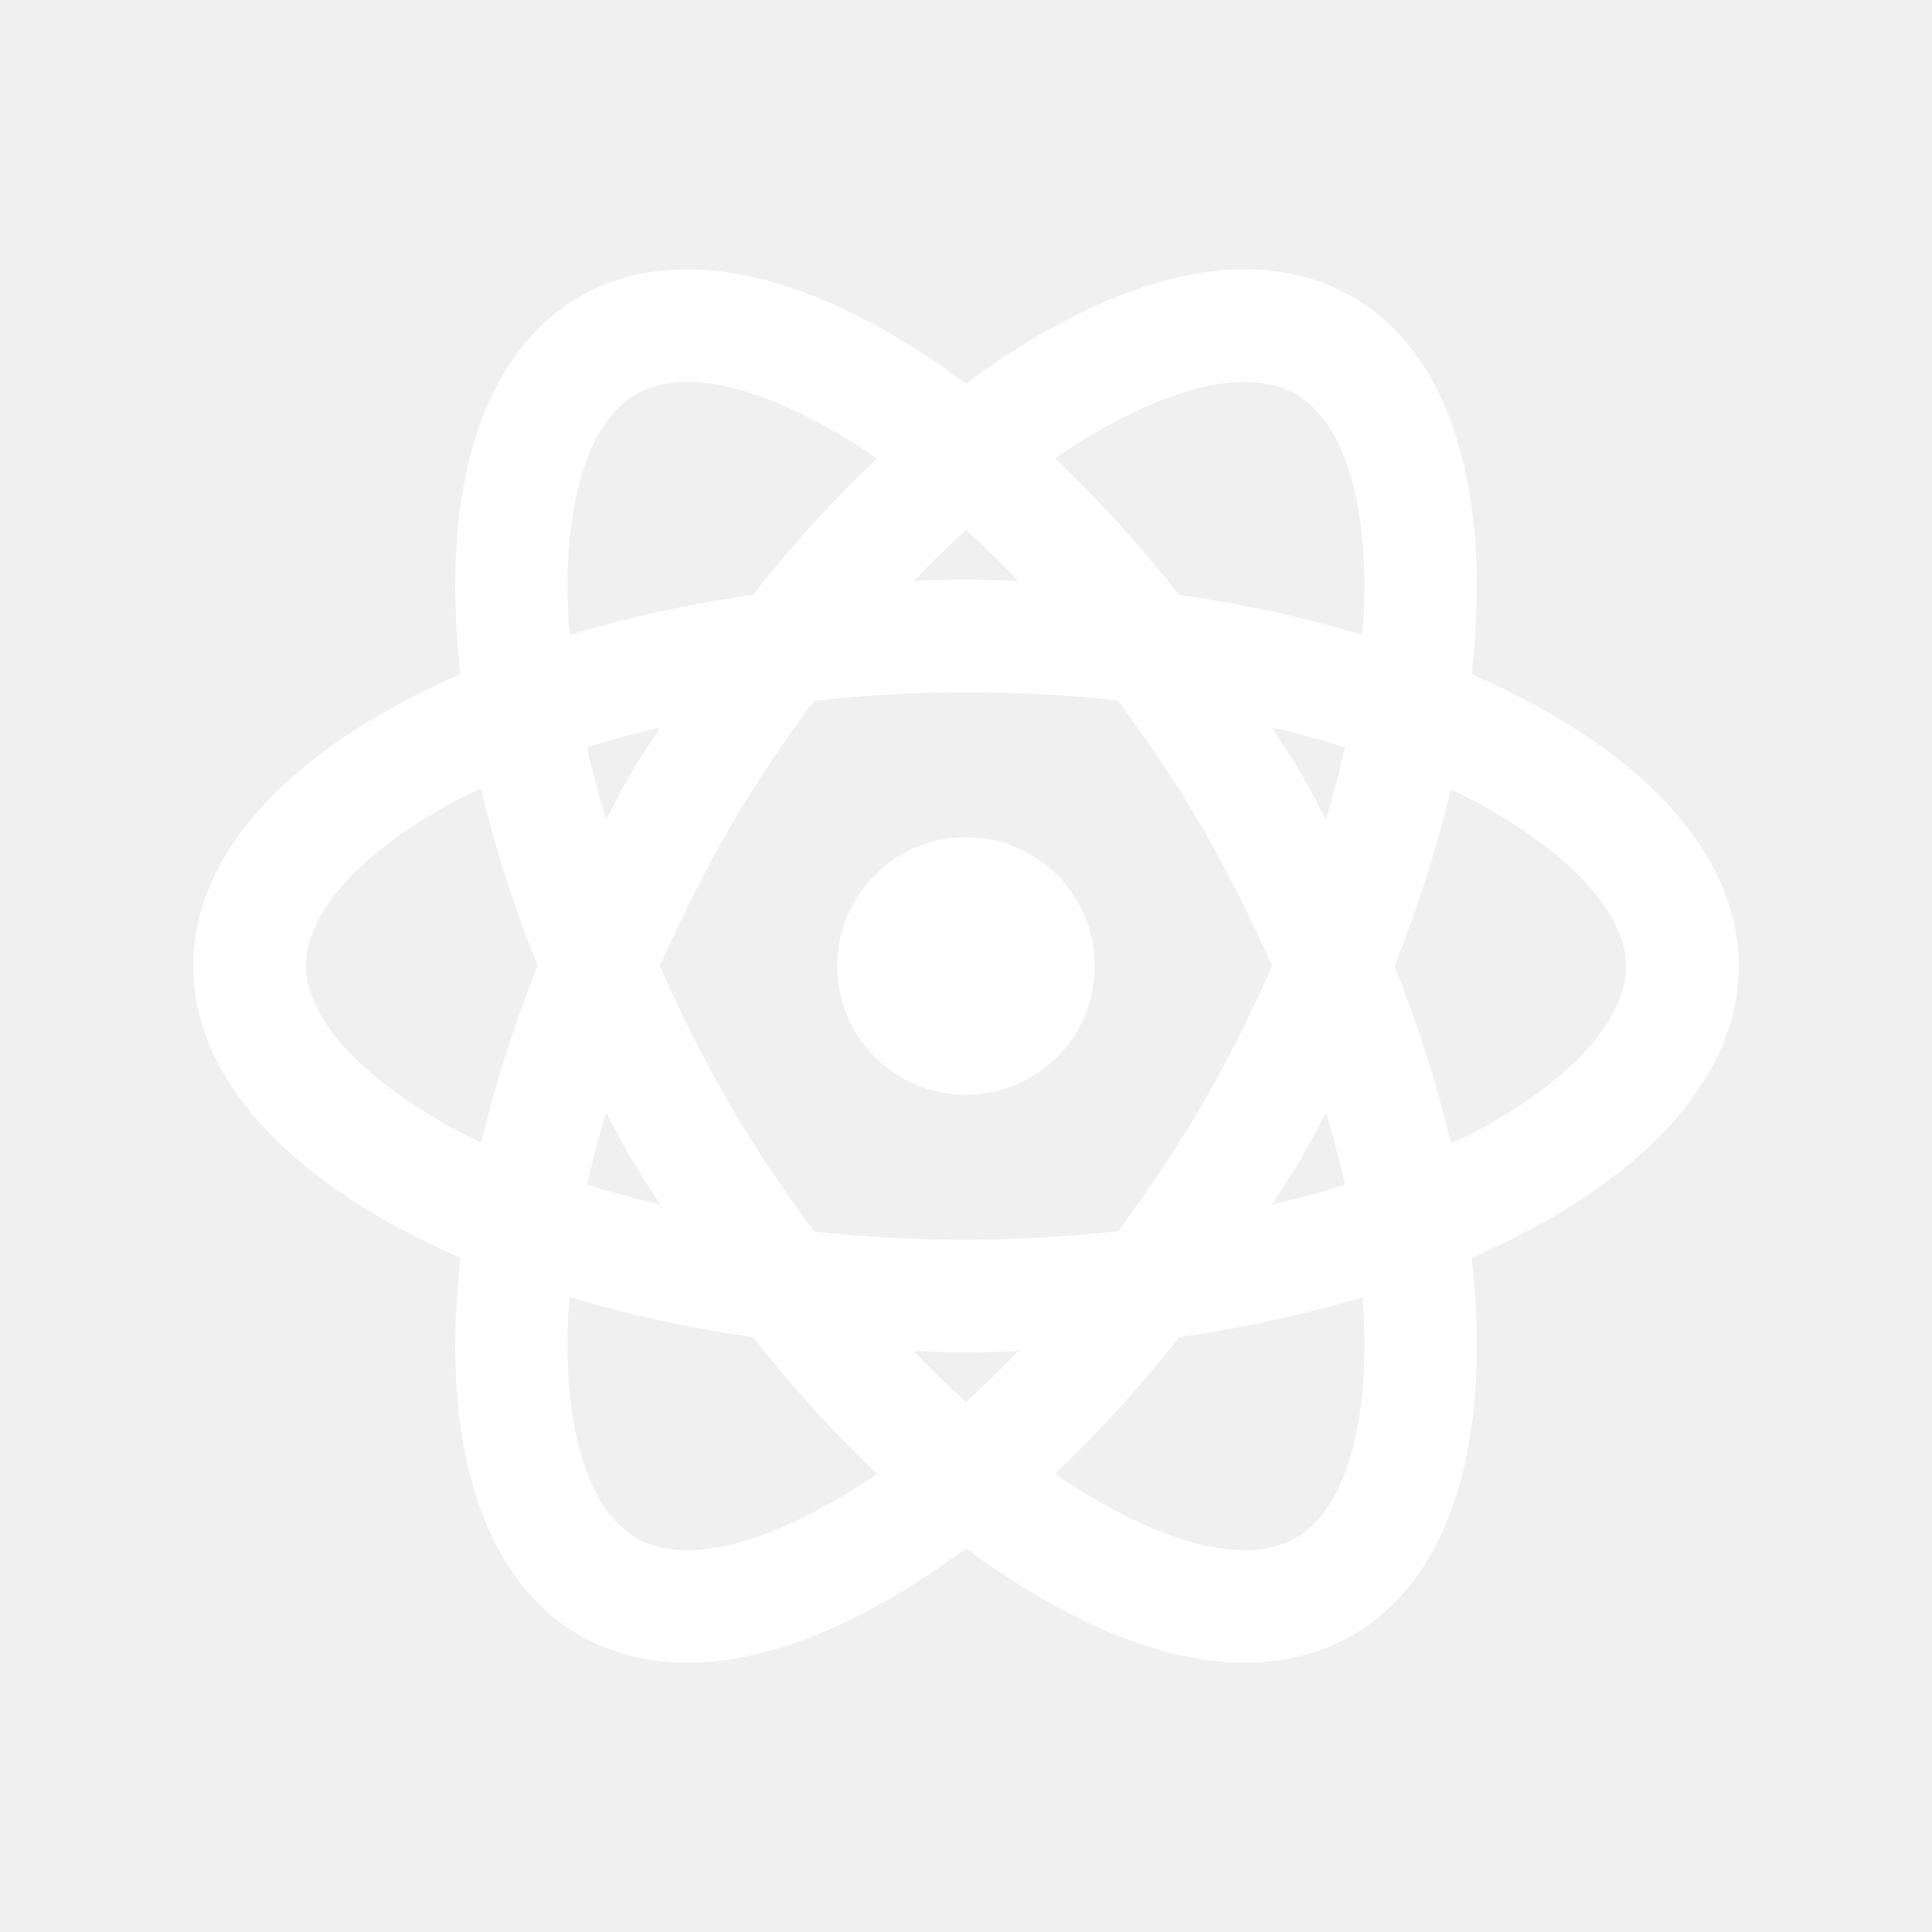
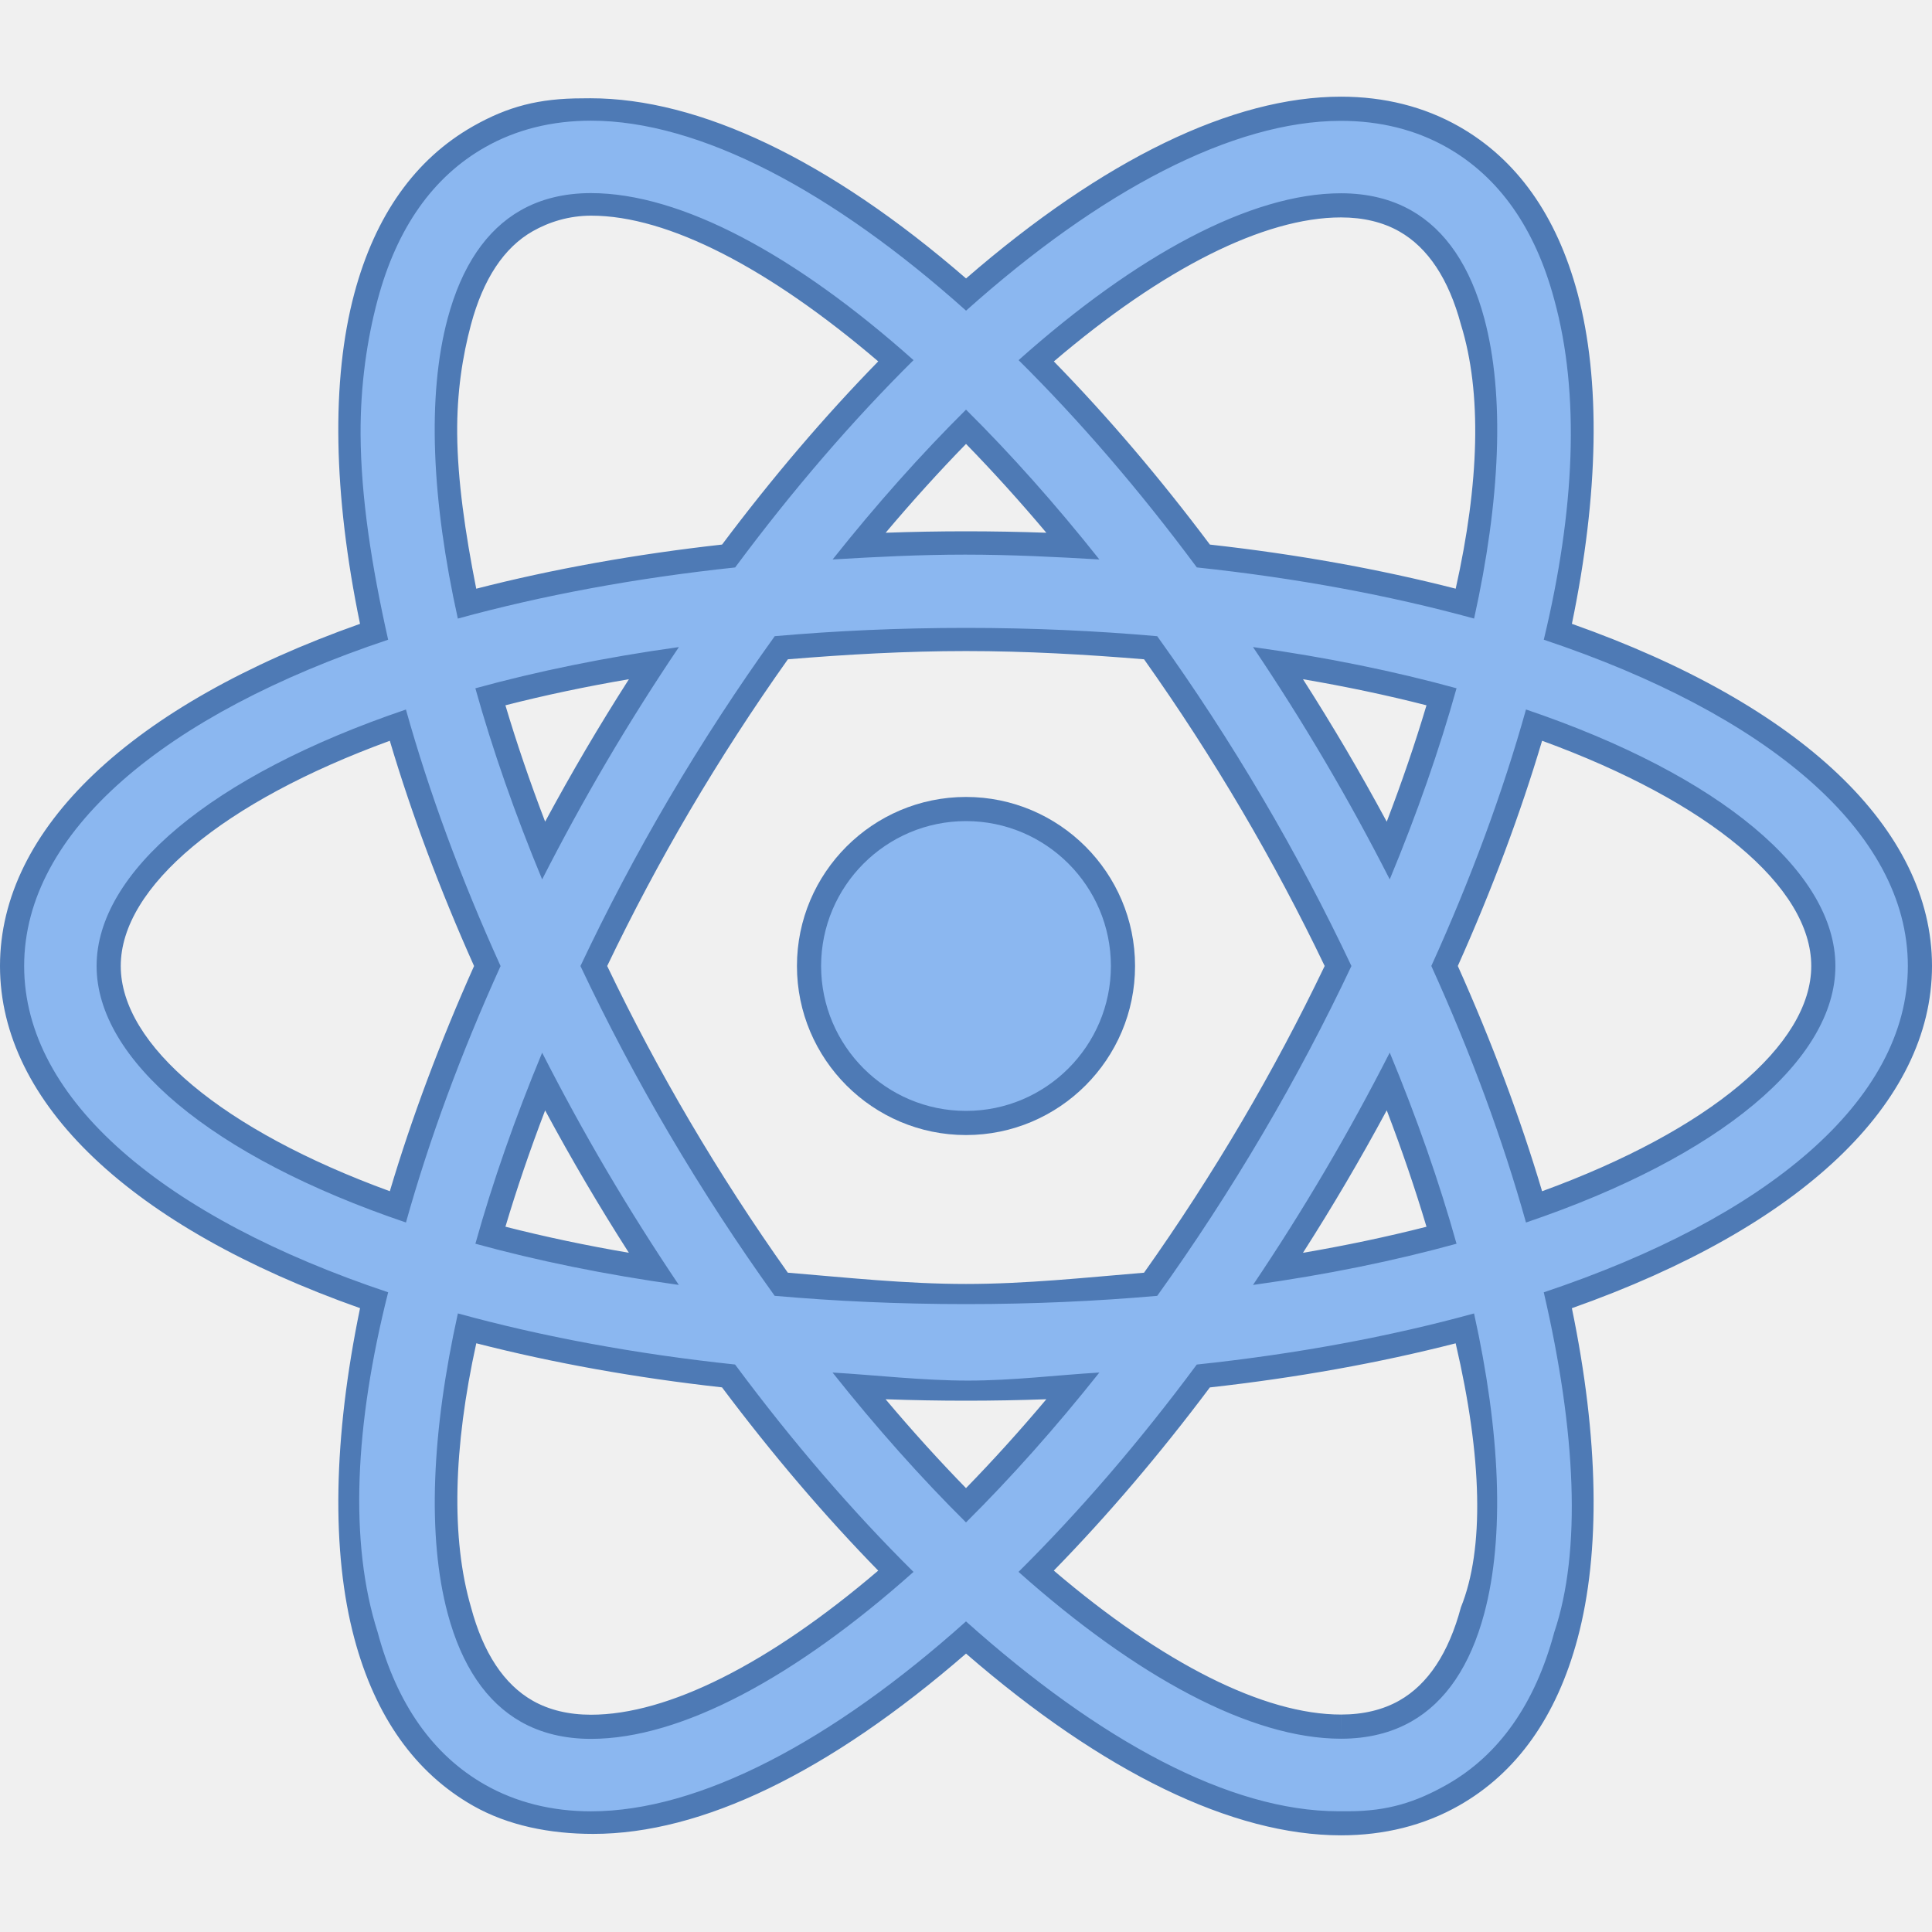
- <svg xmlns="http://www.w3.org/2000/svg" viewBox="0,0,256,256" width="90px" height="90px" fill-rule="nonzero">
-   <g fill="#ffffff" fill-rule="nonzero" stroke="none" stroke-width="1" stroke-linecap="butt" stroke-linejoin="miter" stroke-miterlimit="10" stroke-dasharray="" stroke-dashoffset="0" font-family="none" font-weight="none" font-size="none" text-anchor="none" style="mix-blend-mode: normal">
-     <g transform="scale(8.53333,8.53333)">
-       <path d="M10.68,4.182c-0.611,0 -1.178,0.137 -1.68,0.426c-1.569,0.906 -2.166,3.113 -1.85,5.861c-2.538,1.1 -4.15,2.72 -4.15,4.531c0,1.811 1.613,3.431 4.15,4.531c-0.316,2.748 0.281,4.956 1.85,5.861c0.501,0.289 1.068,0.426 1.68,0.426c1.303,0 2.808,-0.654 4.32,-1.775c1.512,1.122 3.02,1.775 4.322,1.775c0.611,0 1.178,-0.137 1.68,-0.426c1.569,-0.906 2.166,-3.113 1.85,-5.861c2.537,-1.1 4.148,-2.72 4.148,-4.531c0,-1.811 -1.613,-3.431 -4.15,-4.531c0.316,-2.748 -0.281,-4.956 -1.85,-5.861c-0.501,-0.29 -1.068,-0.426 -1.68,-0.426c-1.303,0 -2.808,0.654 -4.32,1.775c-1.512,-1.122 -3.018,-1.775 -4.32,-1.775zM10.68,5.932c0.782,0 1.815,0.416 2.938,1.186c-0.66,0.623 -1.306,1.331 -1.928,2.119c-1.008,0.145 -1.959,0.355 -2.84,0.619c-0.005,-0.061 -0.016,-0.125 -0.02,-0.186c-0.107,-1.78 0.284,-3.107 1.045,-3.547c0.225,-0.13 0.488,-0.191 0.805,-0.191zM19.32,5.932c0.316,0 0.58,0.061 0.805,0.191c0.761,0.439 1.152,1.767 1.045,3.547c-0.004,0.06 -0.015,0.124 -0.02,0.186c-0.881,-0.264 -1.833,-0.475 -2.842,-0.619c-0.622,-0.788 -1.266,-1.497 -1.926,-2.119c1.122,-0.77 2.156,-1.186 2.938,-1.186zM15,8.229c0.271,0.247 0.54,0.508 0.812,0.793c-0.27,-0.009 -0.538,-0.021 -0.812,-0.021c-0.274,0 -0.541,0.012 -0.811,0.021c0.272,-0.285 0.54,-0.546 0.811,-0.793zM15,10.75c0.829,0 1.614,0.046 2.359,0.127c0.454,0.618 0.902,1.271 1.322,1.998c0.402,0.697 0.758,1.41 1.072,2.125c-0.314,0.715 -0.67,1.429 -1.072,2.127c-0.419,0.725 -0.865,1.374 -1.318,1.99c-0.772,0.084 -1.563,0.133 -2.363,0.133c-0.829,0 -1.614,-0.046 -2.359,-0.127c-0.454,-0.618 -0.902,-1.269 -1.322,-1.996c-0.403,-0.697 -0.758,-1.412 -1.072,-2.127c0.314,-0.715 0.67,-1.428 1.072,-2.125c0.419,-0.725 0.865,-1.376 1.318,-1.992c0.772,-0.084 1.563,-0.133 2.363,-0.133zM19.746,11.291c0.397,0.096 0.778,0.199 1.137,0.314c-0.081,0.367 -0.181,0.741 -0.293,1.119c-0.129,-0.241 -0.253,-0.484 -0.393,-0.725c-0.143,-0.248 -0.302,-0.47 -0.451,-0.709zM10.252,11.293c-0.149,0.238 -0.307,0.46 -0.449,0.707c-0.139,0.241 -0.264,0.483 -0.393,0.725c-0.113,-0.379 -0.214,-0.753 -0.295,-1.121c0.365,-0.115 0.746,-0.218 1.137,-0.311zM7.469,12.246c0.211,0.89 0.503,1.812 0.879,2.752c-0.375,0.938 -0.666,1.858 -0.877,2.746c-1.741,-0.841 -2.721,-1.888 -2.721,-2.744c0,-0.879 0.952,-1.881 2.547,-2.678c0.054,-0.027 0.116,-0.05 0.172,-0.076zM22.529,12.256c1.741,0.841 2.721,1.888 2.721,2.744c0,0.879 -0.952,1.881 -2.547,2.678c-0.054,0.027 -0.116,0.05 -0.172,0.076c-0.211,-0.89 -0.501,-1.813 -0.877,-2.754c0.375,-0.937 0.664,-1.857 0.875,-2.744zM15,13c-1.105,0 -2,0.895 -2,2c0,1.105 0.895,2 2,2c1.105,0 2,-0.895 2,-2c0,-1.105 -0.895,-2 -2,-2zM9.41,17.275c0.129,0.242 0.255,0.484 0.395,0.725c0.143,0.248 0.3,0.471 0.449,0.709c-0.397,-0.096 -0.778,-0.199 -1.137,-0.314c0.081,-0.367 0.18,-0.741 0.293,-1.119zM20.59,17.277c0.113,0.378 0.214,0.752 0.295,1.119c-0.365,0.115 -0.746,0.218 -1.137,0.311c0.149,-0.238 0.307,-0.46 0.449,-0.707c0.139,-0.24 0.264,-0.482 0.393,-0.723zM8.85,20.145c0.881,0.264 1.833,0.475 2.842,0.619c0.622,0.789 1.266,1.498 1.926,2.121c-1.122,0.77 -2.156,1.186 -2.938,1.186c-0.316,0 -0.58,-0.063 -0.805,-0.193c-0.761,-0.439 -1.152,-1.765 -1.045,-3.545c0.004,-0.061 0.015,-0.126 0.02,-0.188zM21.15,20.145c0.005,0.062 0.016,0.126 0.02,0.188c0.107,1.78 -0.284,3.105 -1.045,3.545c-0.225,0.13 -0.488,0.193 -0.805,0.193c-0.782,0 -1.815,-0.416 -2.938,-1.186c0.66,-0.623 1.306,-1.332 1.928,-2.121c1.008,-0.145 1.959,-0.355 2.84,-0.619zM14.188,20.979c0.27,0.009 0.538,0.021 0.812,0.021c0.274,0 0.543,-0.012 0.812,-0.021c-0.272,0.285 -0.541,0.546 -0.812,0.793c-0.271,-0.247 -0.54,-0.508 -0.812,-0.793z" />
-     </g>
+ <svg xmlns="http://www.w3.org/2000/svg" viewBox="0 0 80 80" width="80px" height="80px">
+   <path fill="#8bb7f0" d="M46.5,40c0,3.593-2.907,6.5-6.5,6.5s-6.5-2.907-6.5-6.5s2.907-6.5,6.5-6.5S46.5,36.407,46.5,40z" />
+   <path fill="#4e7ab5" d="M40,47c-3.859,0-7-3.14-7-7s3.141-7,7-7s7,3.14,7,7S43.859,47,40,47z M40,34c-3.309,0-6,2.691-6,6 s2.691,6,6,6s6-2.691,6-6S43.309,34,40,34z" />
+   <g>
+     <path fill="#8bb7f0" d="M24.474,75.503c-1.711,0-3.269-0.392-4.632-1.164c-2.28-1.293-3.856-3.521-4.686-6.62 c-0.965-3.607-0.85-8.398,0.332-13.878C5.956,50.562,0.5,45.531,0.5,40c0-5.532,5.455-10.562,14.987-13.84 c-1.182-5.481-1.298-10.272-0.333-13.879c0.83-3.1,2.406-5.328,4.685-6.62c1.362-0.772,2.921-1.164,4.632-1.164 c4.388,0,9.891,2.73,15.531,7.698c5.64-4.963,11.141-7.691,15.524-7.691c1.711,0,3.269,0.392,4.632,1.164 c2.277,1.291,3.854,3.515,4.684,6.611c0.966,3.606,0.85,8.398-0.333,13.88C74.043,29.437,79.5,34.468,79.5,40 s-5.457,10.563-14.991,13.842c1.182,5.481,1.298,10.272,0.332,13.878c-0.83,3.097-2.405,5.321-4.68,6.612 c-1.364,0.772-2.923,1.164-4.633,1.164c-4.386,0-9.889-2.728-15.527-7.689C34.361,72.774,28.859,75.503,24.474,75.503z M19.337,55.006c-0.991,4.717-1.102,8.747-0.316,11.679c0.542,2.026,1.481,3.431,2.794,4.175c0.753,0.427,1.648,0.644,2.659,0.644 c3.394,0,7.862-2.282,12.621-6.437c-2.385-2.402-4.713-5.121-6.928-8.091C26.336,56.56,22.696,55.898,19.337,55.006z M42.906,65.065c4.758,4.151,9.227,6.431,12.621,6.432c1.011,0,1.906-0.217,2.661-0.644c1.309-0.742,2.246-2.144,2.787-4.167 c0.786-2.934,0.676-6.963-0.315-11.679c-3.362,0.892-7.003,1.554-10.833,1.97C47.613,59.947,45.288,62.665,42.906,65.065z M35.566,57.393c1.452,1.776,2.938,3.433,4.434,4.94c1.492-1.506,2.979-3.163,4.43-4.94C42.939,57.464,41.454,57.5,40,57.5 C38.545,57.5,37.059,57.464,35.566,57.393z M32.349,53.179C34.844,53.392,37.417,53.5,40,53.5c2.585,0,5.155-0.108,7.646-0.32 c1.486-2.084,2.903-4.268,4.214-6.495c1.268-2.155,2.461-4.404,3.547-6.686c-1.083-2.276-2.275-4.524-3.546-6.684 c-1.308-2.222-2.725-4.406-4.215-6.495C45.157,26.608,42.587,26.5,40,26.5c-2.588,0-5.159,0.108-7.647,0.321 c-1.49,2.086-2.909,4.27-4.219,6.495c-1.27,2.159-2.462,4.407-3.546,6.686c1.082,2.274,2.274,4.522,3.545,6.684 C29.437,48.901,30.854,51.084,32.349,53.179z M57.491,44.779c-0.706,1.346-1.438,2.666-2.185,3.934 c-0.753,1.282-1.554,2.568-2.386,3.836c2.374-0.366,4.645-0.835,6.771-1.4C59.101,49.1,58.362,46.963,57.491,44.779z M20.304,51.148c2.127,0.564,4.397,1.034,6.768,1.4c-0.837-1.276-1.638-2.563-2.386-3.835c-0.745-1.267-1.478-2.585-2.183-3.931 C21.636,46.956,20.898,49.091,20.304,51.148z M59.816,40c1.528,3.391,2.773,6.743,3.708,9.977C70.926,47.373,75.5,43.574,75.5,40 s-4.574-7.373-11.976-9.977C62.591,33.257,61.345,36.609,59.816,40z M16.472,30.025C9.073,32.628,4.5,36.427,4.5,40 c0,3.574,4.573,7.373,11.974,9.976c0.934-3.235,2.179-6.587,3.705-9.974C18.652,36.614,17.407,33.262,16.472,30.025z M20.303,28.852c0.594,2.054,1.332,4.19,2.2,6.368c0.704-1.342,1.436-2.661,2.184-3.932c0.752-1.279,1.553-2.565,2.388-3.836 C24.701,27.817,22.431,28.287,20.303,28.852z M52.922,27.451c0.837,1.277,1.638,2.563,2.386,3.837 c0.746,1.267,1.479,2.586,2.185,3.932c0.869-2.177,1.607-4.313,2.201-6.369C57.564,28.286,55.294,27.816,52.922,27.451z M24.471,8.497c-1.011,0-1.905,0.216-2.657,0.644c-1.312,0.744-2.252,2.149-2.795,4.175c-0.785,2.935-0.675,6.964,0.317,11.679 c3.36-0.892,7.002-1.555,10.834-1.971c2.217-2.971,4.545-5.688,6.927-8.088C32.337,10.779,27.866,8.497,24.471,8.497z M49.828,23.023c3.83,0.416,7.471,1.078,10.833,1.97c0.992-4.716,1.103-8.746,0.316-11.68c-0.542-2.022-1.48-3.424-2.79-4.166 c-0.754-0.427-1.649-0.644-2.661-0.644c-3.393,0-7.86,2.281-12.619,6.433C45.287,17.335,47.613,20.053,49.828,23.023z M40,22.5 c1.454,0,2.939,0.036,4.431,0.107c-1.45-1.774-2.936-3.43-4.429-4.938c-1.497,1.51-2.982,3.166-4.432,4.938 C37.061,22.536,38.546,22.5,40,22.5z" />
+     <path fill="#4e7ab5" d="M24.471,4.997c4.494,0,9.996,2.91,15.532,7.867c5.535-4.953,11.034-7.86,15.524-7.86 c1.623,0,3.099,0.37,4.386,1.099c2.156,1.222,3.652,3.343,4.446,6.306c1.077,3.917,0.851,8.74-0.434,14.08 C73.147,29.57,79,34.431,79,40s-5.853,10.43-15.076,13.512c1.341,5.773,1.566,10.726,0.434,14.079 c-0.794,2.962-2.289,5.084-4.443,6.306C58.626,74.627,57.455,75,55.833,75c-0.001,0-0.416,0-0.417,0 c-4.492,0-9.882-2.91-15.416-7.861c-5.535,4.956-11.035,7.864-15.527,7.864c-1.623,0-3.099-0.37-4.386-1.099 c-2.158-1.225-3.655-3.349-4.448-6.314c-1.19-3.717-0.95-8.603,0.434-14.079C6.852,50.429,1,45.569,1,40 c0-5.568,5.852-10.429,15.072-13.511C15.385,23.43,14.946,20.59,14.931,18c-0.012-2.046,0.267-3.949,0.707-5.59 c0.794-2.966,2.29-5.09,4.448-6.314C21.372,5.366,22.848,4.997,24.471,4.997 M18.958,25.614c3.477-0.955,7.338-1.677,11.483-2.117 c2.382-3.21,4.875-6.096,7.386-8.584c-4.872-4.346-9.616-6.917-13.356-6.917c-1.099,0-2.075,0.238-2.904,0.709 c-1.433,0.813-2.452,2.32-3.031,4.481C17.678,16.388,17.873,20.716,18.958,25.614 M61.039,25.613 c1.085-4.898,1.28-9.227,0.422-12.429c-0.578-2.157-1.597-3.661-3.027-4.472c-0.83-0.471-1.809-0.709-2.907-0.709 c-3.737,0-8.478,2.568-13.349,6.91c2.51,2.488,5,5.374,7.38,8.583C53.701,23.936,57.562,24.658,61.039,25.613 M34.477,23.166 c1.802-0.107,3.609-0.2,5.488-0.2c1.879,0,3.755,0.094,5.557,0.2c-1.808-2.279-3.664-4.361-5.521-6.204 C38.144,18.805,36.287,20.887,34.477,23.166 M40,54c2.761,0,5.404-0.121,7.918-0.342c1.519-2.117,2.988-4.365,4.372-6.719 c1.353-2.299,2.577-4.626,3.67-6.939c-1.093-2.313-2.317-4.639-3.669-6.937c-1.385-2.355-2.853-4.602-4.373-6.719 C45.405,26.121,42.762,26,40,26s-5.406,0.121-7.92,0.343c-1.521,2.117-2.991,4.365-4.376,6.719 c-1.352,2.299-2.576,4.626-3.669,6.939c1.093,2.313,2.316,4.639,3.668,6.937c1.385,2.354,2.854,4.602,4.374,6.719 C34.592,53.879,37.237,54,40,54 M57.546,36.413c1.125-2.709,2.056-5.369,2.766-7.913c-2.553-0.702-5.373-1.282-8.428-1.707 c1.028,1.527,2.029,3.11,2.992,4.748C55.83,33.16,56.717,34.788,57.546,36.413 M22.449,36.414c0.828-1.625,1.716-3.253,2.668-4.873 c0.964-1.638,1.966-3.22,2.995-4.747c-3.055,0.424-5.875,1.005-8.428,1.707C20.394,31.045,21.325,33.704,22.449,36.414 M63.188,50.622C71.264,47.886,76,43.866,76,40s-4.736-7.886-12.812-10.622c-0.953,3.405-2.269,6.983-3.92,10.621 C60.919,43.638,62.235,47.216,63.188,50.622 M16.81,50.621c0.952-3.404,2.267-6.982,3.918-10.619 c-1.651-3.638-2.967-7.217-3.919-10.622C8.734,32.116,4,36.135,4,40C4,43.866,8.735,47.885,16.81,50.621 M51.884,53.207 c3.055-0.424,5.875-1.004,8.428-1.707c-0.711-2.544-1.642-5.204-2.766-7.914c-0.829,1.625-1.717,3.253-2.67,4.873 C53.913,50.097,52.912,51.68,51.884,53.207 M28.109,53.206c-1.028-1.527-2.029-3.109-2.993-4.746 c-0.952-1.619-1.839-3.246-2.667-4.87c-1.124,2.708-2.054,5.367-2.764,7.91C22.237,52.201,25.056,52.781,28.109,53.206 M24.474,72.003c3.739,0,8.481-2.57,13.352-6.914c-2.513-2.489-5.005-5.376-7.388-8.587c-4.143-0.439-8.002-1.161-11.478-2.116 c-1.084,4.898-1.279,9.226-0.422,12.428c0.578,2.16,1.598,3.667,3.03,4.48C22.396,71.765,23.375,72.003,24.474,72.003 M55.527,71.997L55.527,71.997c1.099,0,2.076-0.238,2.907-0.709c1.43-0.811,2.447-2.315,3.024-4.473 c0.858-3.203,0.663-7.531-0.421-12.428c-3.477,0.955-7.337,1.677-11.481,2.116c-2.38,3.21-4.871,6.096-7.381,8.585 C47.046,69.428,51.788,71.996,55.527,71.997 M40,63.04c1.857-1.844,3.713-3.927,5.522-6.206c-1.801,0.107-3.559,0.333-5.439,0.333 c-1.881,0-3.807-0.226-5.609-0.333C36.284,59.114,38.142,61.197,40,63.04 M24.116,4.072c-1.799,0-3.085,0.338-4.523,1.153 c-2.399,1.361-4.055,3.691-4.921,6.926c-0.96,3.587-0.877,8.302,0.236,13.681C5.419,29.189,0,34.325,0,40 c0,5.676,5.42,10.811,14.909,14.168c-1.113,5.379-1.196,10.094-0.235,13.681c0.865,3.233,2.52,5.563,4.921,6.926 c1.44,0.816,3.17,1.163,4.968,1.163c4.487,0,9.753-2.535,15.438-7.466c5.684,4.926,11.039,7.524,15.525,7.525 c1.799,0,3.441-0.413,4.881-1.229c2.397-1.359,4.051-3.686,4.916-6.917c0.961-3.588,0.878-8.303-0.235-13.681 C74.579,50.812,80,45.676,80,40s-5.42-10.812-14.911-14.169c1.114-5.38,1.196-10.095,0.235-13.682 c-0.866-3.231-2.521-5.558-4.919-6.917c-1.439-0.815-3.081-1.229-4.879-1.229c-4.485,0-9.839,2.599-15.524,7.527 c-5.686-4.932-11.066-7.461-15.554-7.461L24.116,4.072z M19.72,24.377c-0.462-2.324-0.772-4.502-0.789-6.412 c-0.015-1.72,0.221-3.217,0.57-4.521c0.507-1.892,1.368-3.194,2.559-3.87c0.676-0.384,1.5-0.644,2.423-0.644 c3.181,0,7.367,2.178,11.883,6.034c-2.221,2.273-4.392,4.819-6.466,7.585C26.315,22.949,22.897,23.562,19.72,24.377L19.72,24.377z M43.638,14.966c4.515-3.853,8.711-5.963,11.888-5.963c0.924,0,1.737,0.195,2.414,0.579c1.189,0.674,2.049,1.973,2.555,3.861 c0.874,2.818,0.761,6.564-0.218,10.933c-3.177-0.814-6.594-1.428-10.178-1.826C48.026,19.785,45.857,17.239,43.638,14.966 L43.638,14.966z M36.673,22.06c1.096-1.3,2.209-2.53,3.328-3.678c1.119,1.148,2.231,2.378,3.326,3.678 C42.208,22.02,41.095,22,40,22S37.793,22.02,36.673,22.06L36.673,22.06z M32.625,27.3c2.405-0.199,4.883-0.341,7.375-0.341 c2.491,0,4.969,0.142,7.373,0.341c1.432,2.019,2.796,4.126,4.056,6.269c1.222,2.078,2.373,4.239,3.423,6.43 c-1.051,2.192-2.202,4.354-3.424,6.432c-1.261,2.144-2.624,4.25-4.056,6.269c-2.403,0.199-4.881,0.466-7.372,0.466 c-2.493,0-4.972-0.268-7.378-0.467c-1.433-2.018-2.797-4.125-4.058-6.269c-1.222-2.077-2.372-4.238-3.422-6.43 c1.05-2.192,2.201-4.354,3.423-6.432C29.827,31.425,31.192,29.318,32.625,27.3L32.625,27.3z M57.422,34.024 c-0.549-1.018-1.112-2.018-1.683-2.99c-0.57-0.969-1.167-1.942-1.785-2.909c1.774,0.302,3.485,0.663,5.114,1.08 C58.601,30.771,58.05,32.383,57.422,34.024L57.422,34.024z M20.928,29.205c1.629-0.417,3.34-0.778,5.114-1.08 c-0.619,0.967-1.216,1.94-1.786,2.908c-0.571,0.972-1.134,1.972-1.683,2.99C21.945,32.384,21.395,30.772,20.928,29.205 L20.928,29.205z M60.365,39.999c1.415-3.162,2.587-6.292,3.49-9.326C70.758,33.192,75,36.721,75,40s-4.242,6.808-11.145,9.327 C62.951,46.292,61.78,43.161,60.365,39.999L60.365,39.999z M16.142,49.326C9.241,46.807,5,43.278,5,40s4.241-6.807,11.141-9.326 c0.903,3.035,2.074,6.165,3.489,9.327C18.216,43.162,17.045,46.292,16.142,49.326L16.142,49.326z M53.953,51.876 c0.618-0.968,1.216-1.941,1.785-2.909c0.572-0.972,1.135-1.973,1.684-2.991c0.628,1.641,1.178,3.254,1.646,4.821 C57.438,51.212,55.727,51.574,53.953,51.876L53.953,51.876z M20.929,50.795c0.467-1.566,1.017-3.177,1.644-4.816 c0.548,1.017,1.111,2.017,1.682,2.988c0.569,0.968,1.166,1.94,1.785,2.908C24.267,51.572,22.557,51.211,20.929,50.795 L20.929,50.795z M24.474,71.003c-0.924,0-1.736-0.195-2.413-0.579c-1.19-0.676-2.051-1.977-2.557-3.869 c-0.831-2.845-0.737-6.592,0.218-10.933c3.176,0.814,6.592,1.428,10.175,1.826c2.075,2.766,4.246,5.313,6.468,7.588 C31.85,68.893,27.653,71.004,24.474,71.003L24.474,71.003L24.474,71.003z M50.098,57.45c3.584-0.399,7.001-1.012,10.178-1.826 c1.105,4.74,1.192,8.518,0.217,10.932c-0.505,1.889-1.364,3.188-2.552,3.861c-0.678,0.384-1.49,0.579-2.413,0.579v1l-0.001-1 c-3.18,0-7.377-2.11-11.891-5.961C45.856,62.762,48.025,60.216,50.098,57.45L50.098,57.45z M40,61.62 c-1.12-1.148-2.234-2.379-3.33-3.68C37.79,57.98,38.904,58,40,58c1.095,0,2.208-0.02,3.327-0.06 C42.232,59.241,41.119,60.472,40,61.62L40,61.62z" />
  </g>
</svg>
